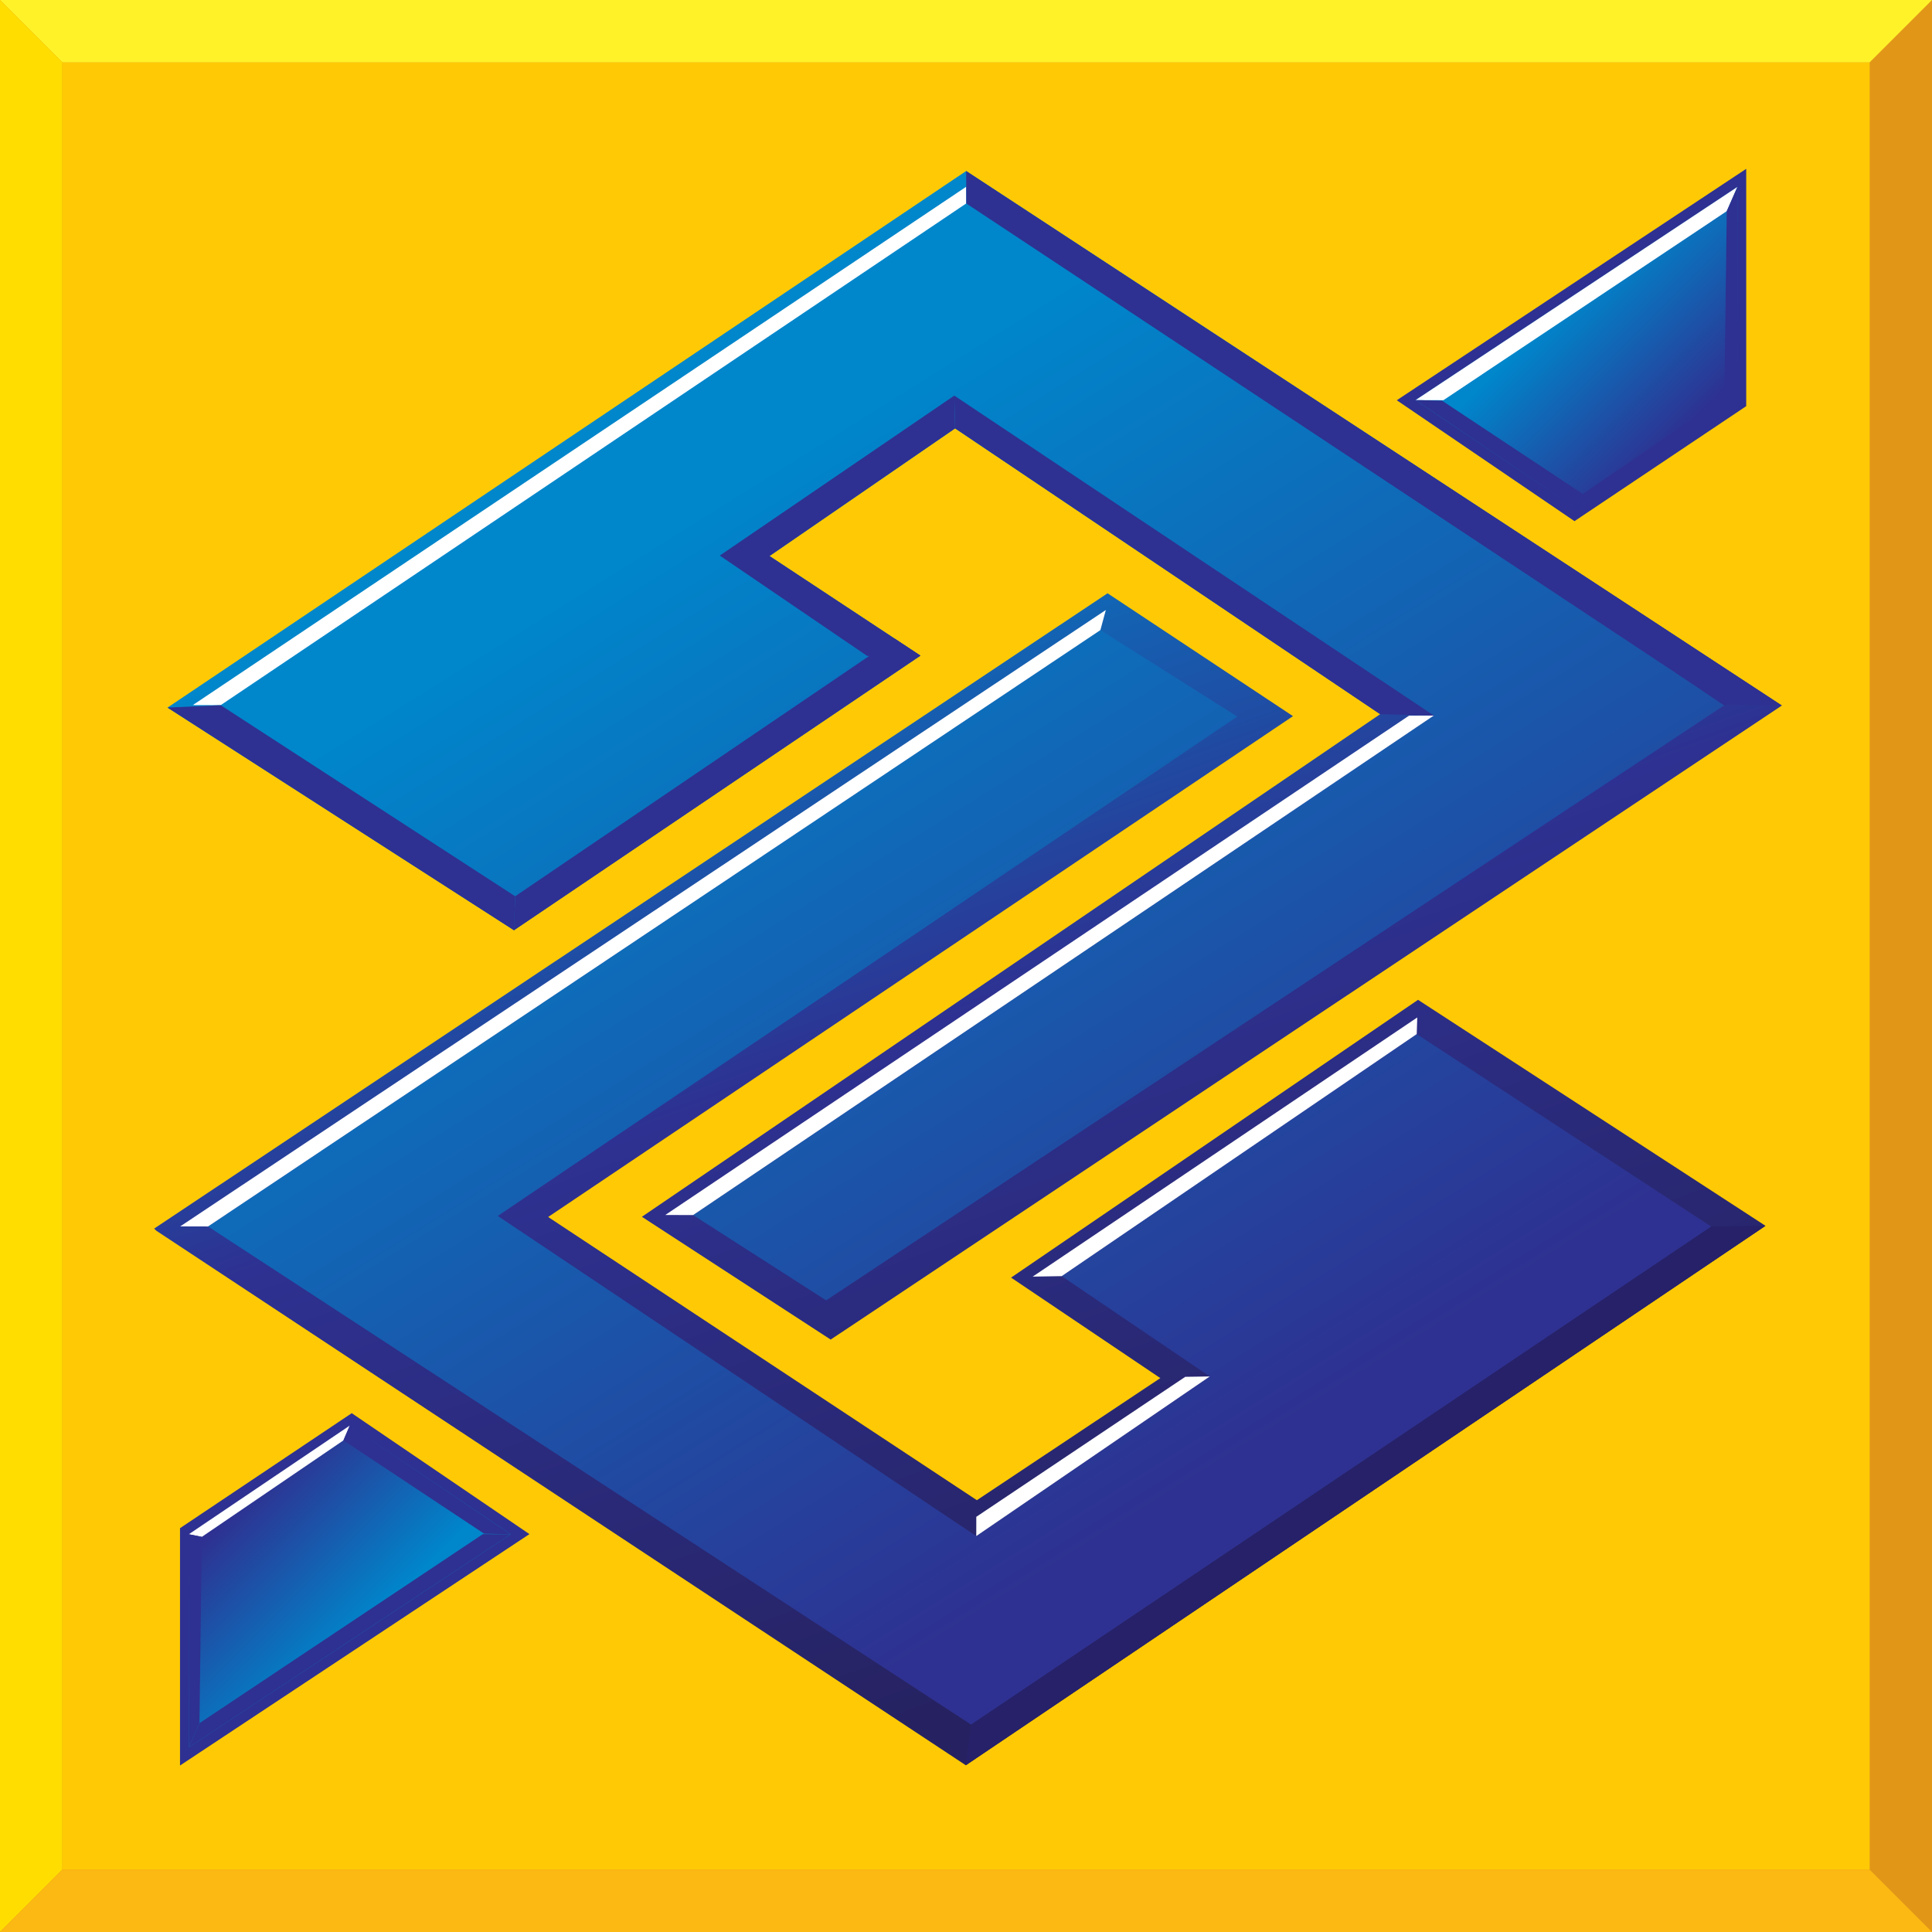
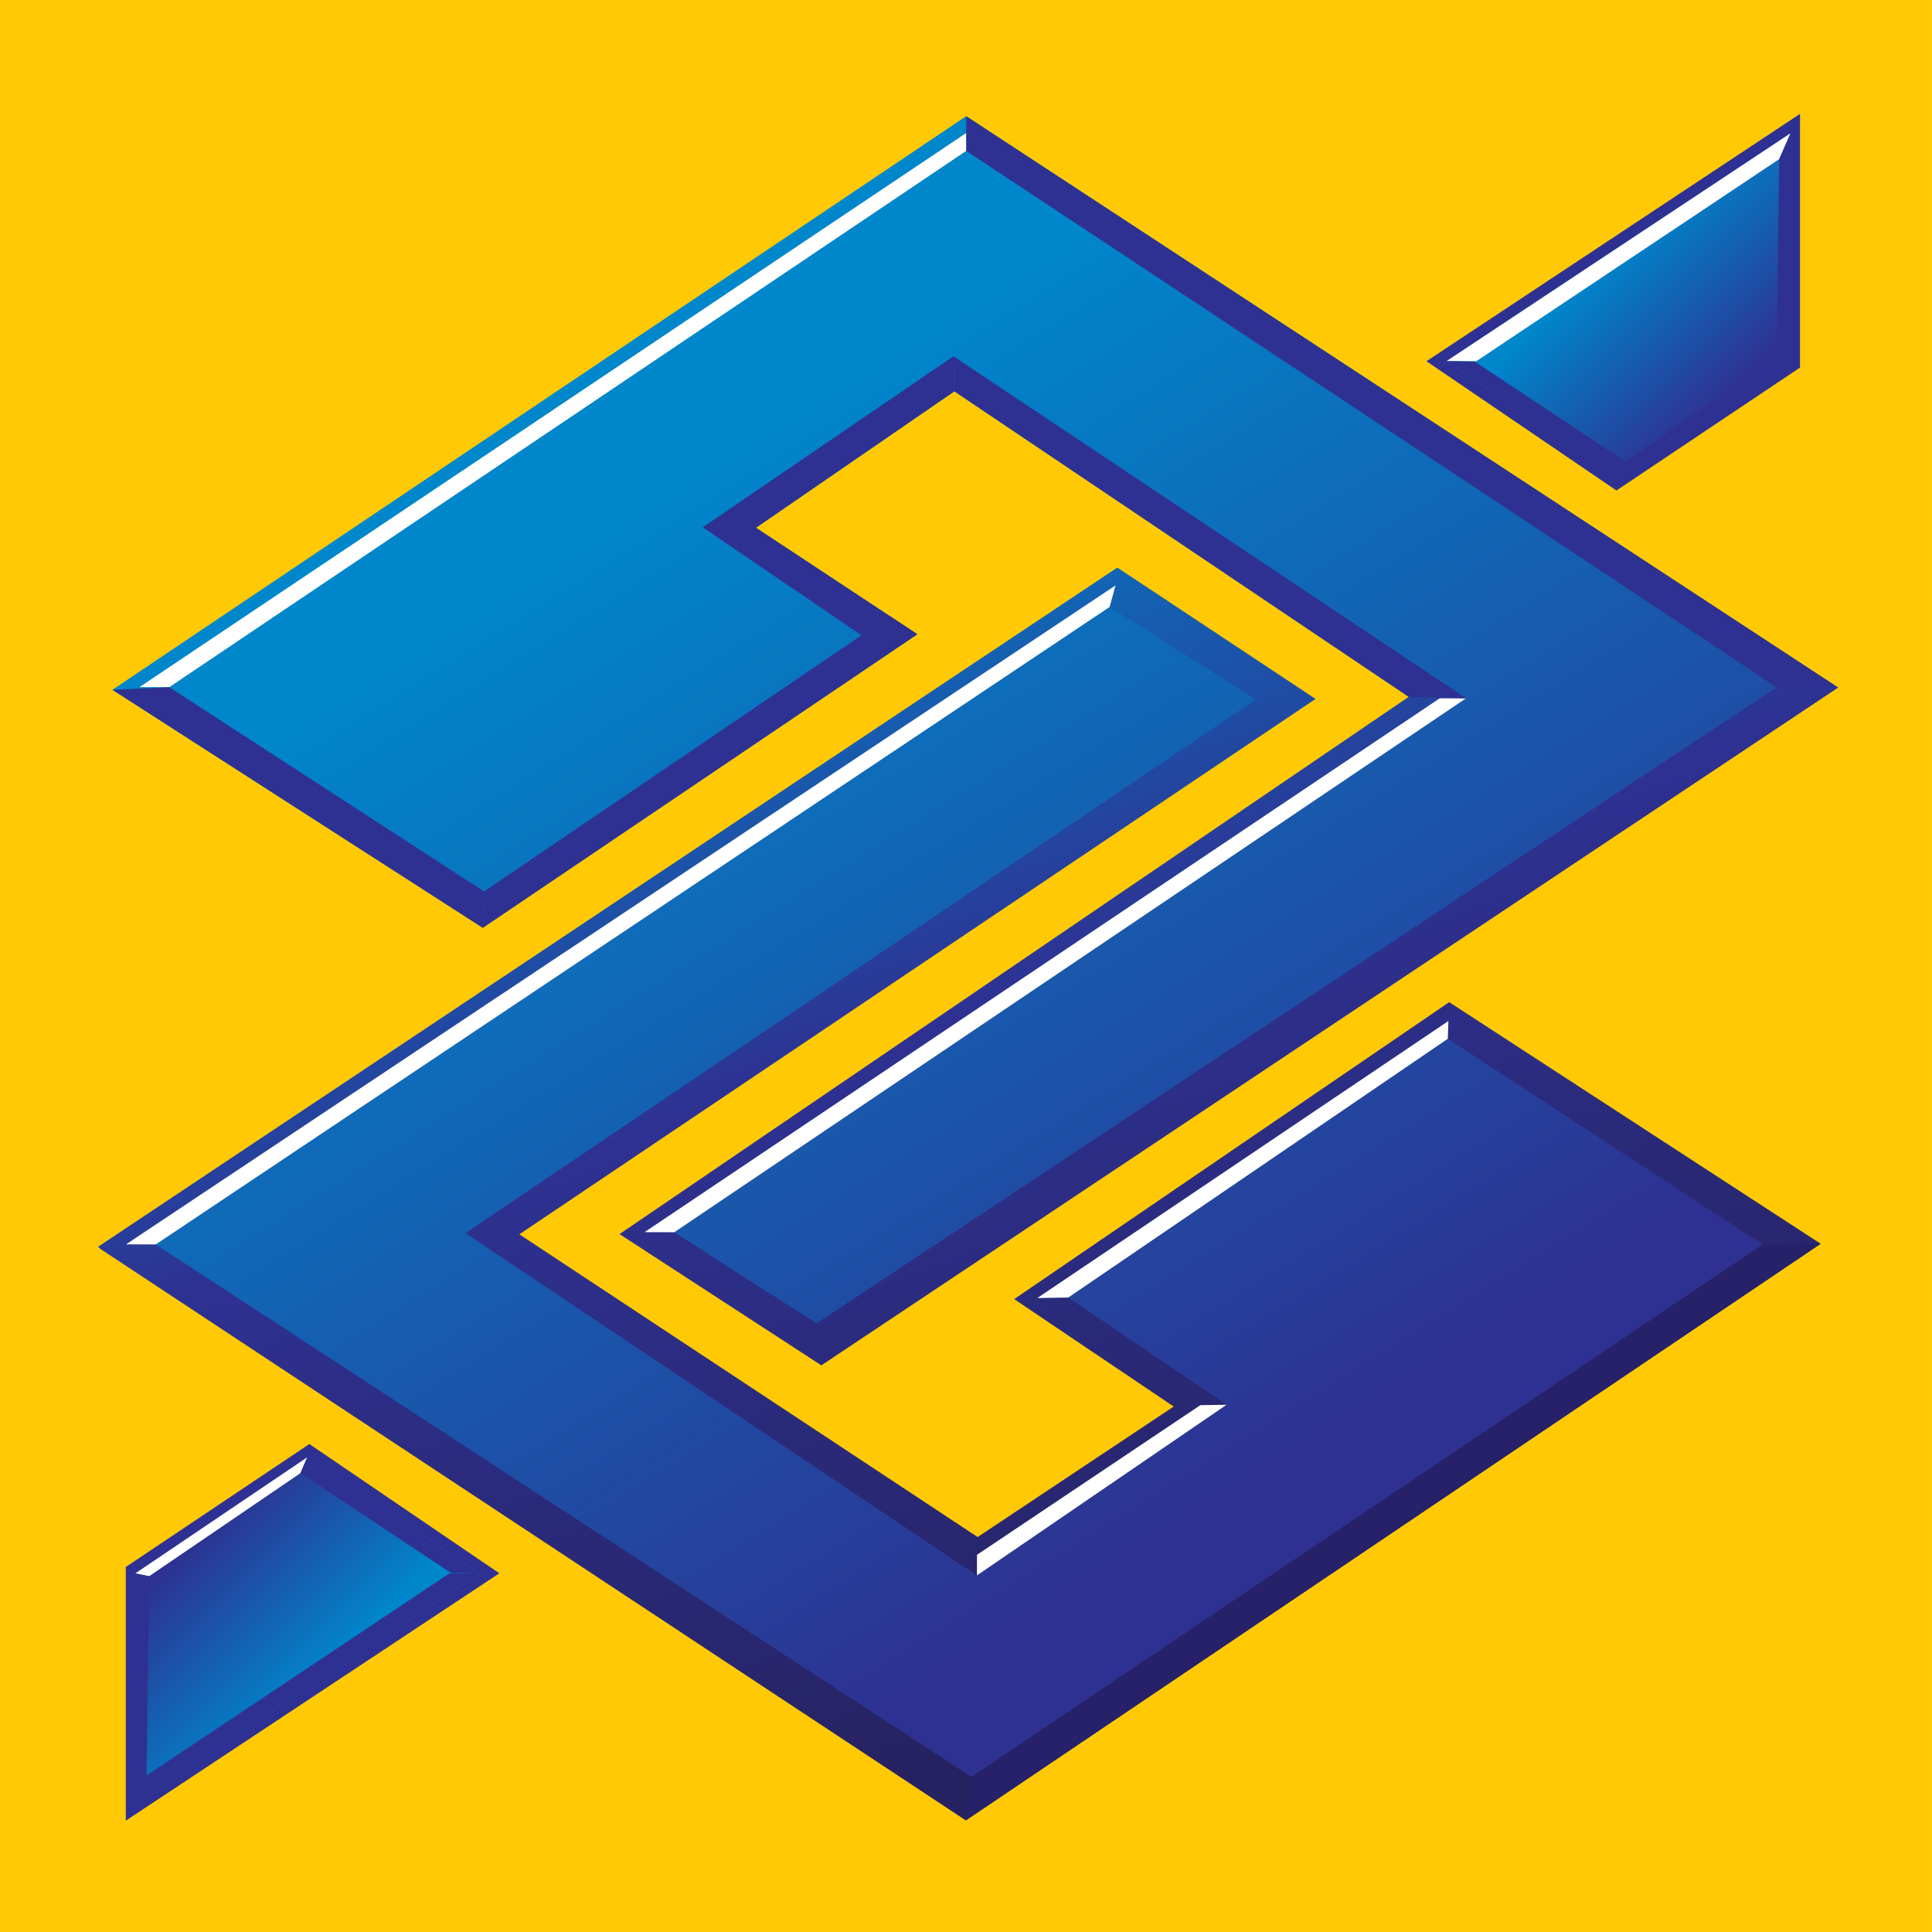
- <svg xmlns="http://www.w3.org/2000/svg" version="1.1" id="Layer_1" x="0px" y="0px" width="282.408" height="282.408" viewBox="0 0 282.408 282.408" enable-background="new 0 0 612 792" xml:space="preserve">
+ <svg xmlns="http://www.w3.org/2000/svg" version="1.1" id="Layer_1" x="0px" y="0px" width="264.187" height="264.188" viewBox="0 0 264.187 264.188" enable-background="new 0 0 612 792" xml:space="preserve">
  <defs id="defs111" />
-   <g id="g3" transform="translate(-164.796,-254.796)">
-     <rect x="164.796" y="254.796" width="282.408" height="282.408" id="rect5" style="fill:#e29618" />
+   <g id="g3" transform="translate(-173.906,-263.905)">
    <rect x="173.906" y="263.905" width="264.187" height="264.188" id="rect7" style="fill:#ffca05" />
-     <polygon points="447.204,254.796 438.093,263.905 173.906,263.905 164.796,254.796 " id="polygon9" style="fill:#fff229" />
-     <polygon points="164.796,254.796 173.906,263.907 173.906,528.093 164.796,537.204 " id="polygon11" style="fill:#ffdd00" />
-     <polygon points="164.796,537.204 173.907,528.093 438.093,528.093 447.204,537.204 " id="polygon13" style="fill:#fcb813" />
    <g id="g15">
      <g id="g17">
        <linearGradient id="SVGID_1_" gradientUnits="userSpaceOnUse" x1="-2414.926" y1="-2357.926" x2="-2433.76" y2="-2410.092" gradientTransform="matrix(3.2138,0,0,3.2138,8115.09,8065.411)">
          <stop offset="0" style="stop-color:#262261" id="stop20" />
          <stop offset="0.539" style="stop-color:#2E3191" id="stop22" />
          <stop offset="1" style="stop-color:#0086CB" id="stop24" />
        </linearGradient>
-         <polygon clip-rule="evenodd" points="299.341,350.637 277.281,336.072 304.407,317.415 366.54,359.191 258.623,432.658 286.219,450.607 425.259,357.928 306.026,279.793 306.026,279.793 189.282,358.229 239.925,390.772 " id="polygon26" style="fill:url(#SVGID_1_);fill-rule:evenodd" />
-         <polygon clip-rule="evenodd" points="420.048,279.473 368.968,313.302 394.944,330.976 420.048,314.166 " id="polygon28" style="fill:#2e3191;fill-rule:evenodd" />
+         <polygon clip-rule="evenodd" points="366.54,359.191 258.623,432.658 286.219,450.607 425.259,357.928 306.026,279.793 306.026,279.793 189.282,358.229 239.925,390.772 299.341,350.637 277.281,336.072 304.407,317.415 " id="polygon26" style="fill:url(#SVGID_1_);fill-rule:evenodd" />
+         <polygon clip-rule="evenodd" points="420.048,314.166 420.048,279.473 368.968,313.302 394.944,330.976 " id="polygon28" style="fill:#2e3191;fill-rule:evenodd" />
        <linearGradient id="SVGID_2_" gradientUnits="userSpaceOnUse" x1="-2423.087" y1="-2354.979" x2="-2441.921" y2="-2407.145" gradientTransform="matrix(3.2138,0,0,3.2138,8115.09,8065.411)">
          <stop offset="0" style="stop-color:#262261" id="stop31" />
          <stop offset="0.539" style="stop-color:#2E3191" id="stop33" />
          <stop offset="1" style="stop-color:#0086CB" id="stop35" />
        </linearGradient>
-         <polygon clip-rule="evenodd" points="312.587,441.548 334.403,456.239 307.591,474.086 244.922,432.688 353.798,359.478 326.692,341.518 187.329,434.384 187.652,434.699 305.974,512.832 305.974,512.832 422.868,433.979 372.075,400.944 " id="polygon37" style="fill:url(#SVGID_2_);fill-rule:evenodd" />
+         <polygon clip-rule="evenodd" points="244.922,432.688 353.798,359.478 326.692,341.518 187.329,434.384 187.652,434.699 305.974,512.832 305.974,512.832 422.868,433.979 372.075,400.944 312.587,441.548 334.403,456.239 307.591,474.086 " id="polygon37" style="fill:url(#SVGID_2_);fill-rule:evenodd" />
      </g>
      <g id="g39">
        <linearGradient id="SVGID_3_" gradientUnits="userSpaceOnUse" x1="-2411.309" y1="-2368.021" x2="-2437.465" y2="-2409.87" gradientTransform="matrix(3.2138,0,0,3.2138,8115.09,8065.411)">
          <stop offset="0" style="stop-color:#2E3191" id="stop42" />
          <stop offset="1" style="stop-color:#0086CB" id="stop44" />
        </linearGradient>
-         <polygon clip-rule="evenodd" points="296.25,350.524 273.952,335.881 304.289,312.621 374.376,359.395 266.109,432.407 285.559,444.871 416.794,357.916 306.026,282.095 306.026,282.095 192.985,357.859 240.035,388.413 " id="polygon46" style="fill:url(#SVGID_3_);fill-rule:evenodd" />
+         <polygon clip-rule="evenodd" points="374.376,359.395 266.109,432.407 285.559,444.871 416.794,357.916 306.026,282.095 306.026,282.095 192.985,357.859 240.035,388.413 296.25,350.524 273.952,335.881 304.289,312.621 " id="polygon46" style="fill:url(#SVGID_3_);fill-rule:evenodd" />
        <linearGradient id="SVGID_4_" gradientUnits="userSpaceOnUse" x1="-2396.538" y1="-2411.427" x2="-2402.163" y2="-2417.052" gradientTransform="matrix(3.2138,0,0,3.2138,8115.09,8065.411)">
          <stop offset="0" style="stop-color:#2E3191" id="stop49" />
          <stop offset="1" style="stop-color:#0086CB" id="stop51" />
        </linearGradient>
-         <polygon clip-rule="evenodd" points="418.753,282.126 371.716,313.281 395.235,329.162 418.753,313.281 " id="polygon53" style="fill:url(#SVGID_4_);fill-rule:evenodd" />
+         <polygon clip-rule="evenodd" points="418.753,313.281 418.753,282.126 371.716,313.281 395.235,329.162 " id="polygon53" style="fill:url(#SVGID_4_);fill-rule:evenodd" />
        <linearGradient id="SVGID_5_" gradientUnits="userSpaceOnUse" x1="-2421.922" y1="-2361.387" x2="-2448.079" y2="-2403.237" gradientTransform="matrix(3.2138,0,0,3.2138,8115.09,8065.411)">
          <stop offset="0" style="stop-color:#2E3191" id="stop56" />
          <stop offset="1" style="stop-color:#0086CB" id="stop58" />
        </linearGradient>
-         <polygon clip-rule="evenodd" points="319.989,441.333 341.632,455.997 307.501,479.329 237.556,432.536 345.657,359.539 325.644,346.901 195.206,434.073 306.755,506.895 414.944,434.087 371.884,405.953 " id="polygon60" style="fill:url(#SVGID_5_);fill-rule:evenodd" />
+         <polygon clip-rule="evenodd" points="237.556,432.536 345.657,359.539 325.644,346.901 195.206,434.073 306.755,506.895 414.944,434.087 371.884,405.953 319.989,441.333 341.632,455.997 307.501,479.329 " id="polygon60" style="fill:url(#SVGID_5_);fill-rule:evenodd" />
      </g>
-       <polygon clip-rule="evenodd" points="306.026,282.095 306.026,284.541 197.053,357.873 192.985,357.859 " id="polygon62" style="fill:#ffffff;fill-rule:evenodd" />
-       <polygon clip-rule="evenodd" points="338.048,456.051 341.632,455.997 307.501,479.329 307.505,476.514 " id="polygon64" style="fill:#ffffff;fill-rule:evenodd" />
-       <polygon clip-rule="evenodd" points="371.964,403.521 371.884,405.953 319.989,441.333 315.749,441.405 " id="polygon66" style="fill:#ffffff;fill-rule:evenodd" />
-       <polygon clip-rule="evenodd" points="370.771,359.397 374.376,359.395 266.109,432.407 262.042,432.395 " id="polygon68" style="fill:#ffffff;fill-rule:evenodd" />
-       <polygon clip-rule="evenodd" points="326.44,343.963 325.644,346.901 195.206,434.073 191.139,434.062 " id="polygon70" style="fill:#ffffff;fill-rule:evenodd" />
-       <polygon clip-rule="evenodd" points="305.974,512.832 306.755,506.895 414.944,434.087 422.868,433.979 " id="polygon72" style="fill:#262169;fill-rule:evenodd" />
-       <polygon clip-rule="evenodd" points="306.026,279.793 306.046,284.541 416.794,357.825 425.259,357.928 " id="polygon74" style="fill:#2e3191;fill-rule:evenodd" />
-       <polygon clip-rule="evenodd" points="189.282,358.229 197.053,357.873 240.1,385.807 239.925,390.772 " id="polygon76" style="fill:#2e3191;fill-rule:evenodd" />
-       <polygon clip-rule="evenodd" points="304.407,317.415 277.281,336.072 299.341,350.637 291.562,350.681 270.008,336.007 304.289,312.621 " id="polygon78" style="fill:#2e3191;fill-rule:evenodd" />
-       <polygon clip-rule="evenodd" points="239.925,390.772 240.1,385.807 295.578,348.152 299.341,350.637 " id="polygon80" style="fill:#2e3191;fill-rule:evenodd" />
-       <polygon clip-rule="evenodd" points="418.753,282.126 417.2,285.665 375.784,313.294 371.716,313.281 " id="polygon82" style="fill:#ffffff;fill-rule:evenodd" />
-       <polygon clip-rule="evenodd" points="395.235,329.162 396.157,326.999 416.858,312.895 418.753,313.281 " id="polygon84" style="fill:#2e3191;fill-rule:evenodd" />
-       <polygon clip-rule="evenodd" points="371.714,313.281 375.577,313.359 396.157,326.999 395.235,329.162 " id="polygon86" style="fill:#2e3191;fill-rule:evenodd" />
-       <polygon clip-rule="evenodd" points="418.753,313.281 416.858,312.895 417.2,285.665 418.753,282.126 " id="polygon88" style="fill:#2e3191;fill-rule:evenodd" />
-       <polygon clip-rule="evenodd" points="191.108,512.871 242.186,479.042 216.21,461.366 191.108,478.176 " id="polygon90" style="fill:#2e3191;fill-rule:evenodd" />
+       <polygon clip-rule="evenodd" points="192.985,357.859 306.026,282.095 306.026,284.541 197.053,357.873 " id="polygon62" style="fill:#ffffff;fill-rule:evenodd" />
+       <polygon clip-rule="evenodd" points="307.505,476.514 338.048,456.051 341.632,455.997 307.501,479.329 " id="polygon64" style="fill:#ffffff;fill-rule:evenodd" />
+       <polygon clip-rule="evenodd" points="315.749,441.405 371.964,403.521 371.884,405.953 319.989,441.333 " id="polygon66" style="fill:#ffffff;fill-rule:evenodd" />
+       <polygon clip-rule="evenodd" points="262.042,432.395 370.771,359.397 374.376,359.395 266.109,432.407 " id="polygon68" style="fill:#ffffff;fill-rule:evenodd" />
+       <polygon clip-rule="evenodd" points="191.139,434.062 326.44,343.963 325.644,346.901 195.206,434.073 " id="polygon70" style="fill:#ffffff;fill-rule:evenodd" />
+       <polygon clip-rule="evenodd" points="422.868,433.979 305.974,512.832 306.755,506.895 414.944,434.087 " id="polygon72" style="fill:#262169;fill-rule:evenodd" />
+       <polygon clip-rule="evenodd" points="425.259,357.928 306.026,279.793 306.046,284.541 416.794,357.825 " id="polygon74" style="fill:#2e3191;fill-rule:evenodd" />
+       <polygon clip-rule="evenodd" points="239.925,390.772 189.282,358.229 197.053,357.873 240.1,385.807 " id="polygon76" style="fill:#2e3191;fill-rule:evenodd" />
+       <polygon clip-rule="evenodd" points="291.562,350.681 270.008,336.007 304.289,312.621 304.407,317.415 277.281,336.072 299.341,350.637 " id="polygon78" style="fill:#2e3191;fill-rule:evenodd" />
+       <polygon clip-rule="evenodd" points="299.341,350.637 239.925,390.772 240.1,385.807 295.578,348.152 " id="polygon80" style="fill:#2e3191;fill-rule:evenodd" />
+       <polygon clip-rule="evenodd" points="371.716,313.281 418.753,282.126 417.2,285.665 375.784,313.294 " id="polygon82" style="fill:#ffffff;fill-rule:evenodd" />
+       <polygon clip-rule="evenodd" points="418.753,313.281 395.235,329.162 396.157,326.999 416.858,312.895 " id="polygon84" style="fill:#2e3191;fill-rule:evenodd" />
+       <polygon clip-rule="evenodd" points="395.235,329.162 371.714,313.281 375.577,313.359 396.157,326.999 " id="polygon86" style="fill:#2e3191;fill-rule:evenodd" />
+       <polygon clip-rule="evenodd" points="418.753,282.126 418.753,313.281 416.858,312.895 417.2,285.665 " id="polygon88" style="fill:#2e3191;fill-rule:evenodd" />
+       <polygon clip-rule="evenodd" points="191.108,478.176 191.108,512.871 242.186,479.042 216.21,461.366 " id="polygon90" style="fill:#2e3191;fill-rule:evenodd" />
      <linearGradient id="SVGID_6_" gradientUnits="userSpaceOnUse" x1="-4803.725" y1="-4830.643" x2="-4809.351" y2="-4836.268" gradientTransform="matrix(-3.2138,0,0,-3.2138,-15240.156,-15047.945)">
        <stop offset="0" style="stop-color:#2E3191" id="stop93" />
        <stop offset="1" style="stop-color:#0086CB" id="stop95" />
      </linearGradient>
-       <polygon clip-rule="evenodd" points="192.4,510.216 239.44,479.062 215.92,463.18 192.4,479.062 " id="polygon97" style="fill:url(#SVGID_6_);fill-rule:evenodd" />
-       <polygon clip-rule="evenodd" points="192.4,510.216 193.951,506.678 235.373,479.051 239.44,479.062 " id="polygon99" style="fill:#2e3191;fill-rule:evenodd" />
-       <polygon clip-rule="evenodd" points="215.92,463.18 214.995,465.345 194.297,479.445 192.4,479.062 " id="polygon101" style="fill:#ffffff;fill-rule:evenodd" />
-       <polygon clip-rule="evenodd" points="239.44,479.062 235.573,478.987 214.995,465.345 215.92,463.18 " id="polygon103" style="fill:#2e3191;fill-rule:evenodd" />
-       <polygon clip-rule="evenodd" points="192.4,479.062 194.297,479.445 193.951,506.678 192.4,510.216 " id="polygon105" style="fill:#2e3191;fill-rule:evenodd" />
-       <polygon clip-rule="evenodd" points="304.407,317.415 304.289,312.621 374.376,359.395 366.54,359.191 " id="polygon107" style="fill:#2e3191;fill-rule:evenodd" />
+       <polygon clip-rule="evenodd" points="192.4,479.062 192.4,510.216 239.44,479.062 215.92,463.18 " id="polygon97" style="fill:url(#SVGID_6_);fill-rule:evenodd" />
+       <polygon clip-rule="evenodd" points="239.44,479.062 192.4,510.216 193.951,506.678 235.373,479.051 " id="polygon99" style="fill:#2e3191;fill-rule:evenodd" />
+       <polygon clip-rule="evenodd" points="192.4,479.062 215.92,463.18 214.995,465.345 194.297,479.445 " id="polygon101" style="fill:#ffffff;fill-rule:evenodd" />
+       <polygon clip-rule="evenodd" points="215.92,463.18 239.44,479.062 235.573,478.987 214.995,465.345 " id="polygon103" style="fill:#2e3191;fill-rule:evenodd" />
+       <polygon clip-rule="evenodd" points="192.4,510.216 192.4,479.062 194.297,479.445 193.951,506.678 " id="polygon105" style="fill:#2e3191;fill-rule:evenodd" />
+       <polygon clip-rule="evenodd" points="366.54,359.191 304.407,317.415 304.289,312.621 374.376,359.395 " id="polygon107" style="fill:#2e3191;fill-rule:evenodd" />
    </g>
  </g>
</svg>
